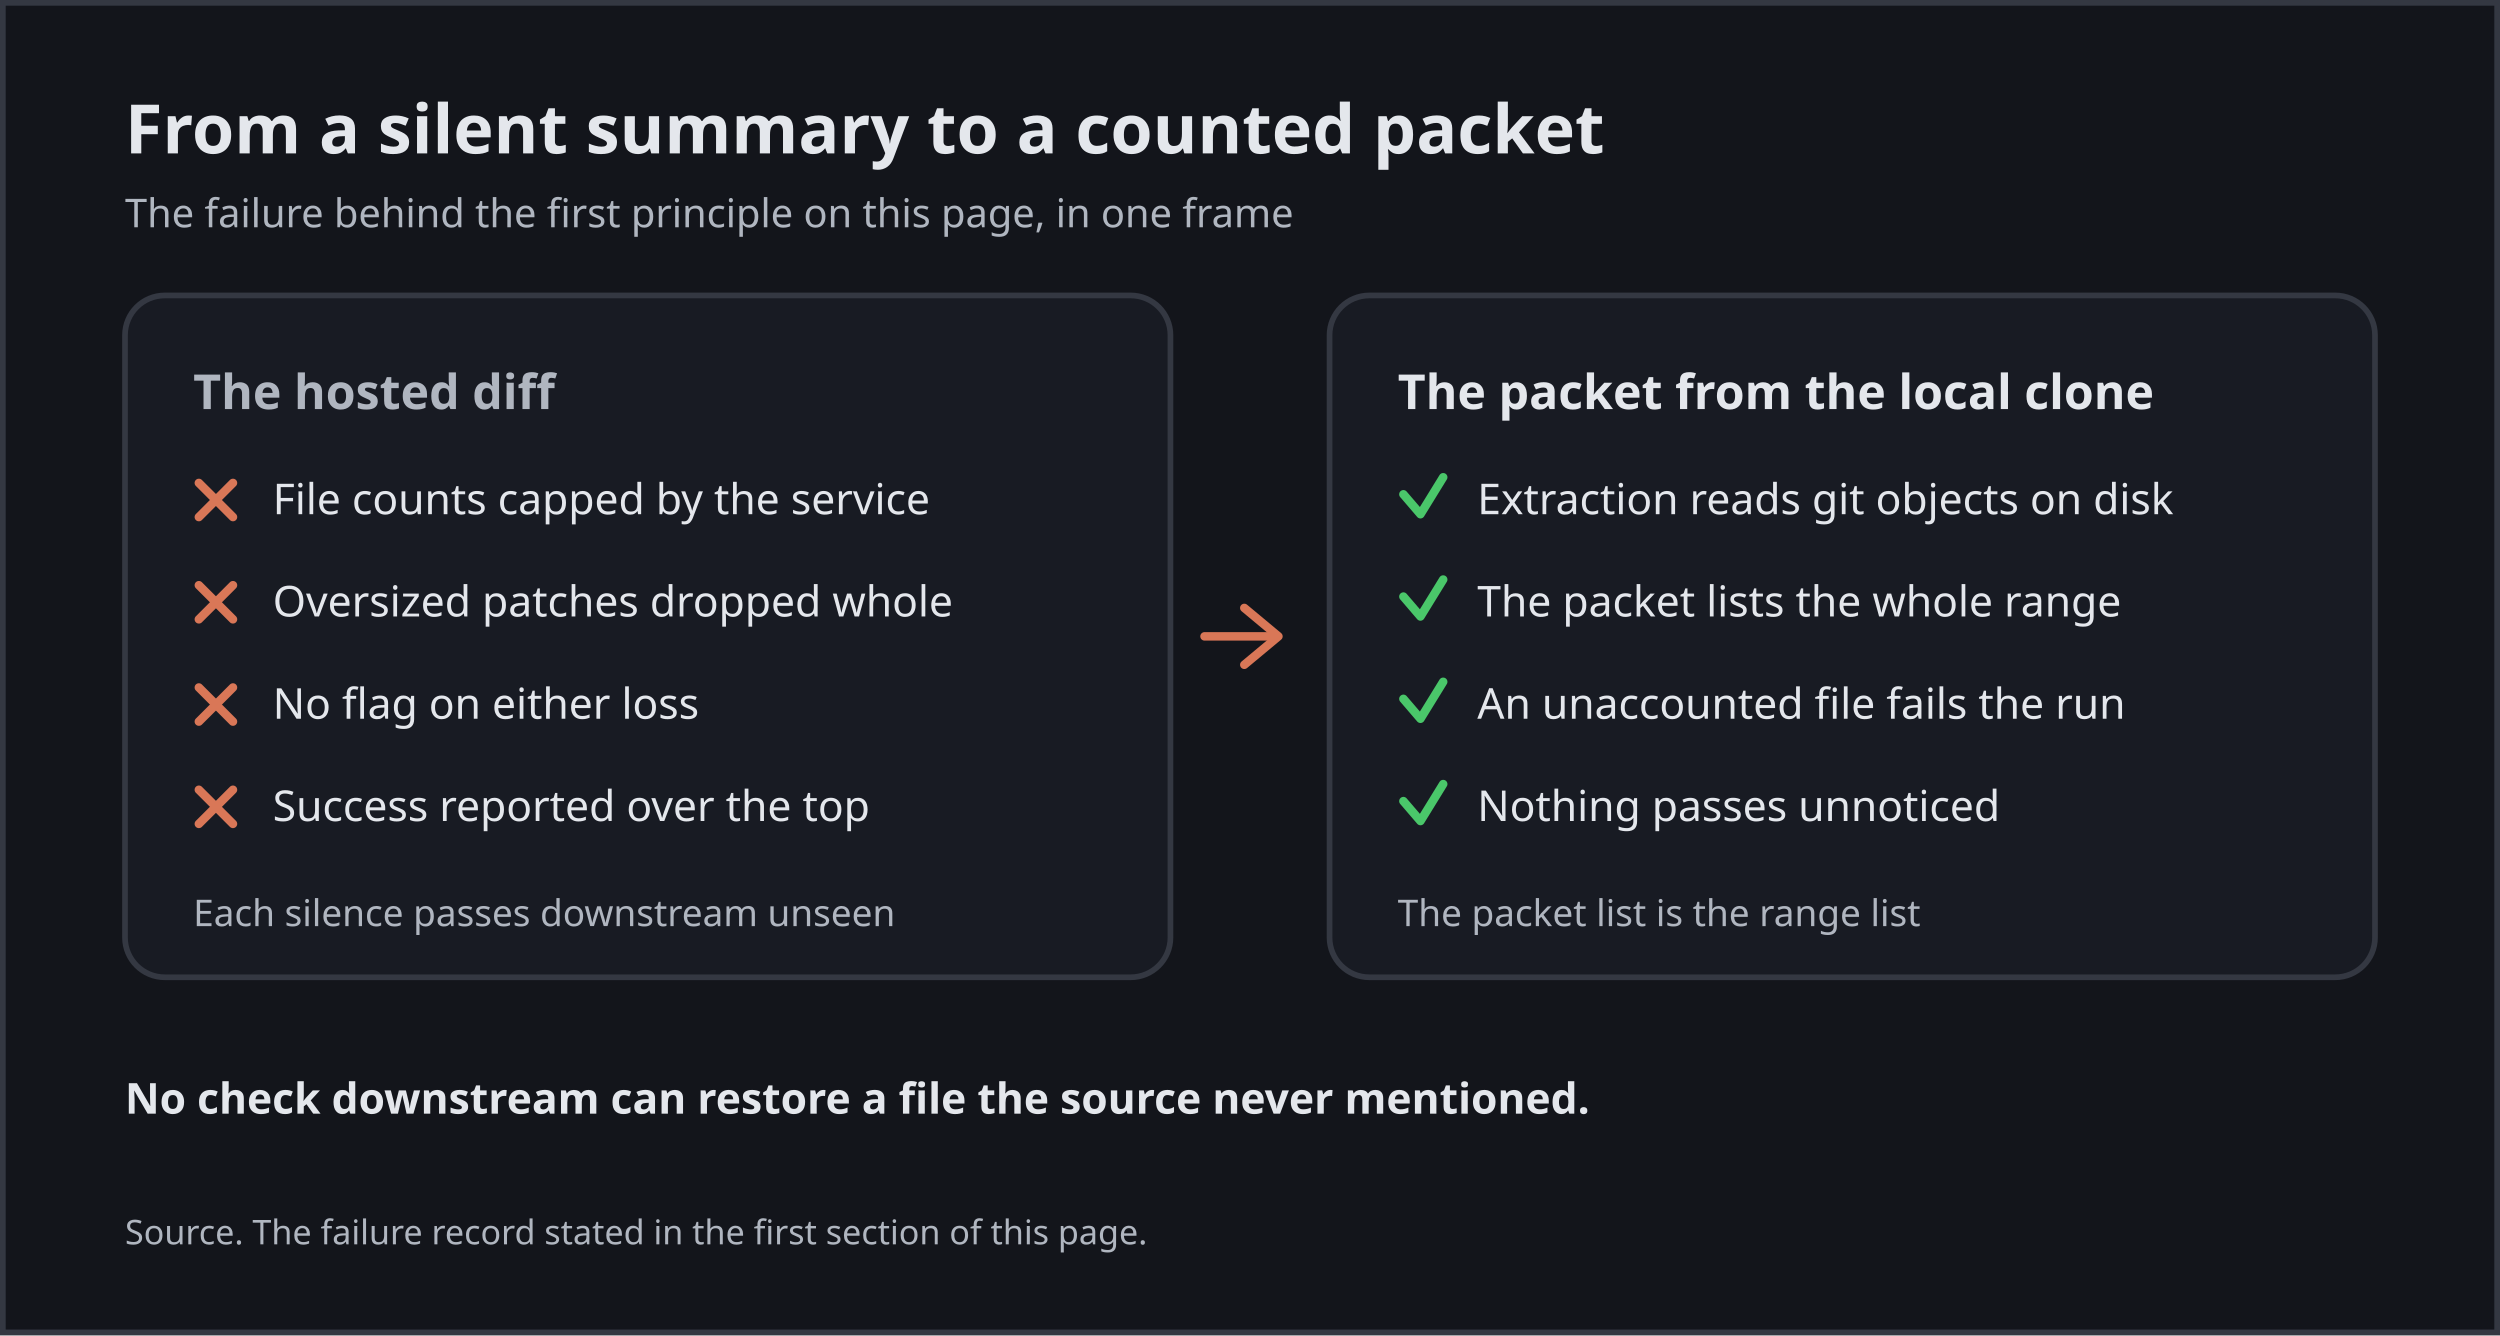
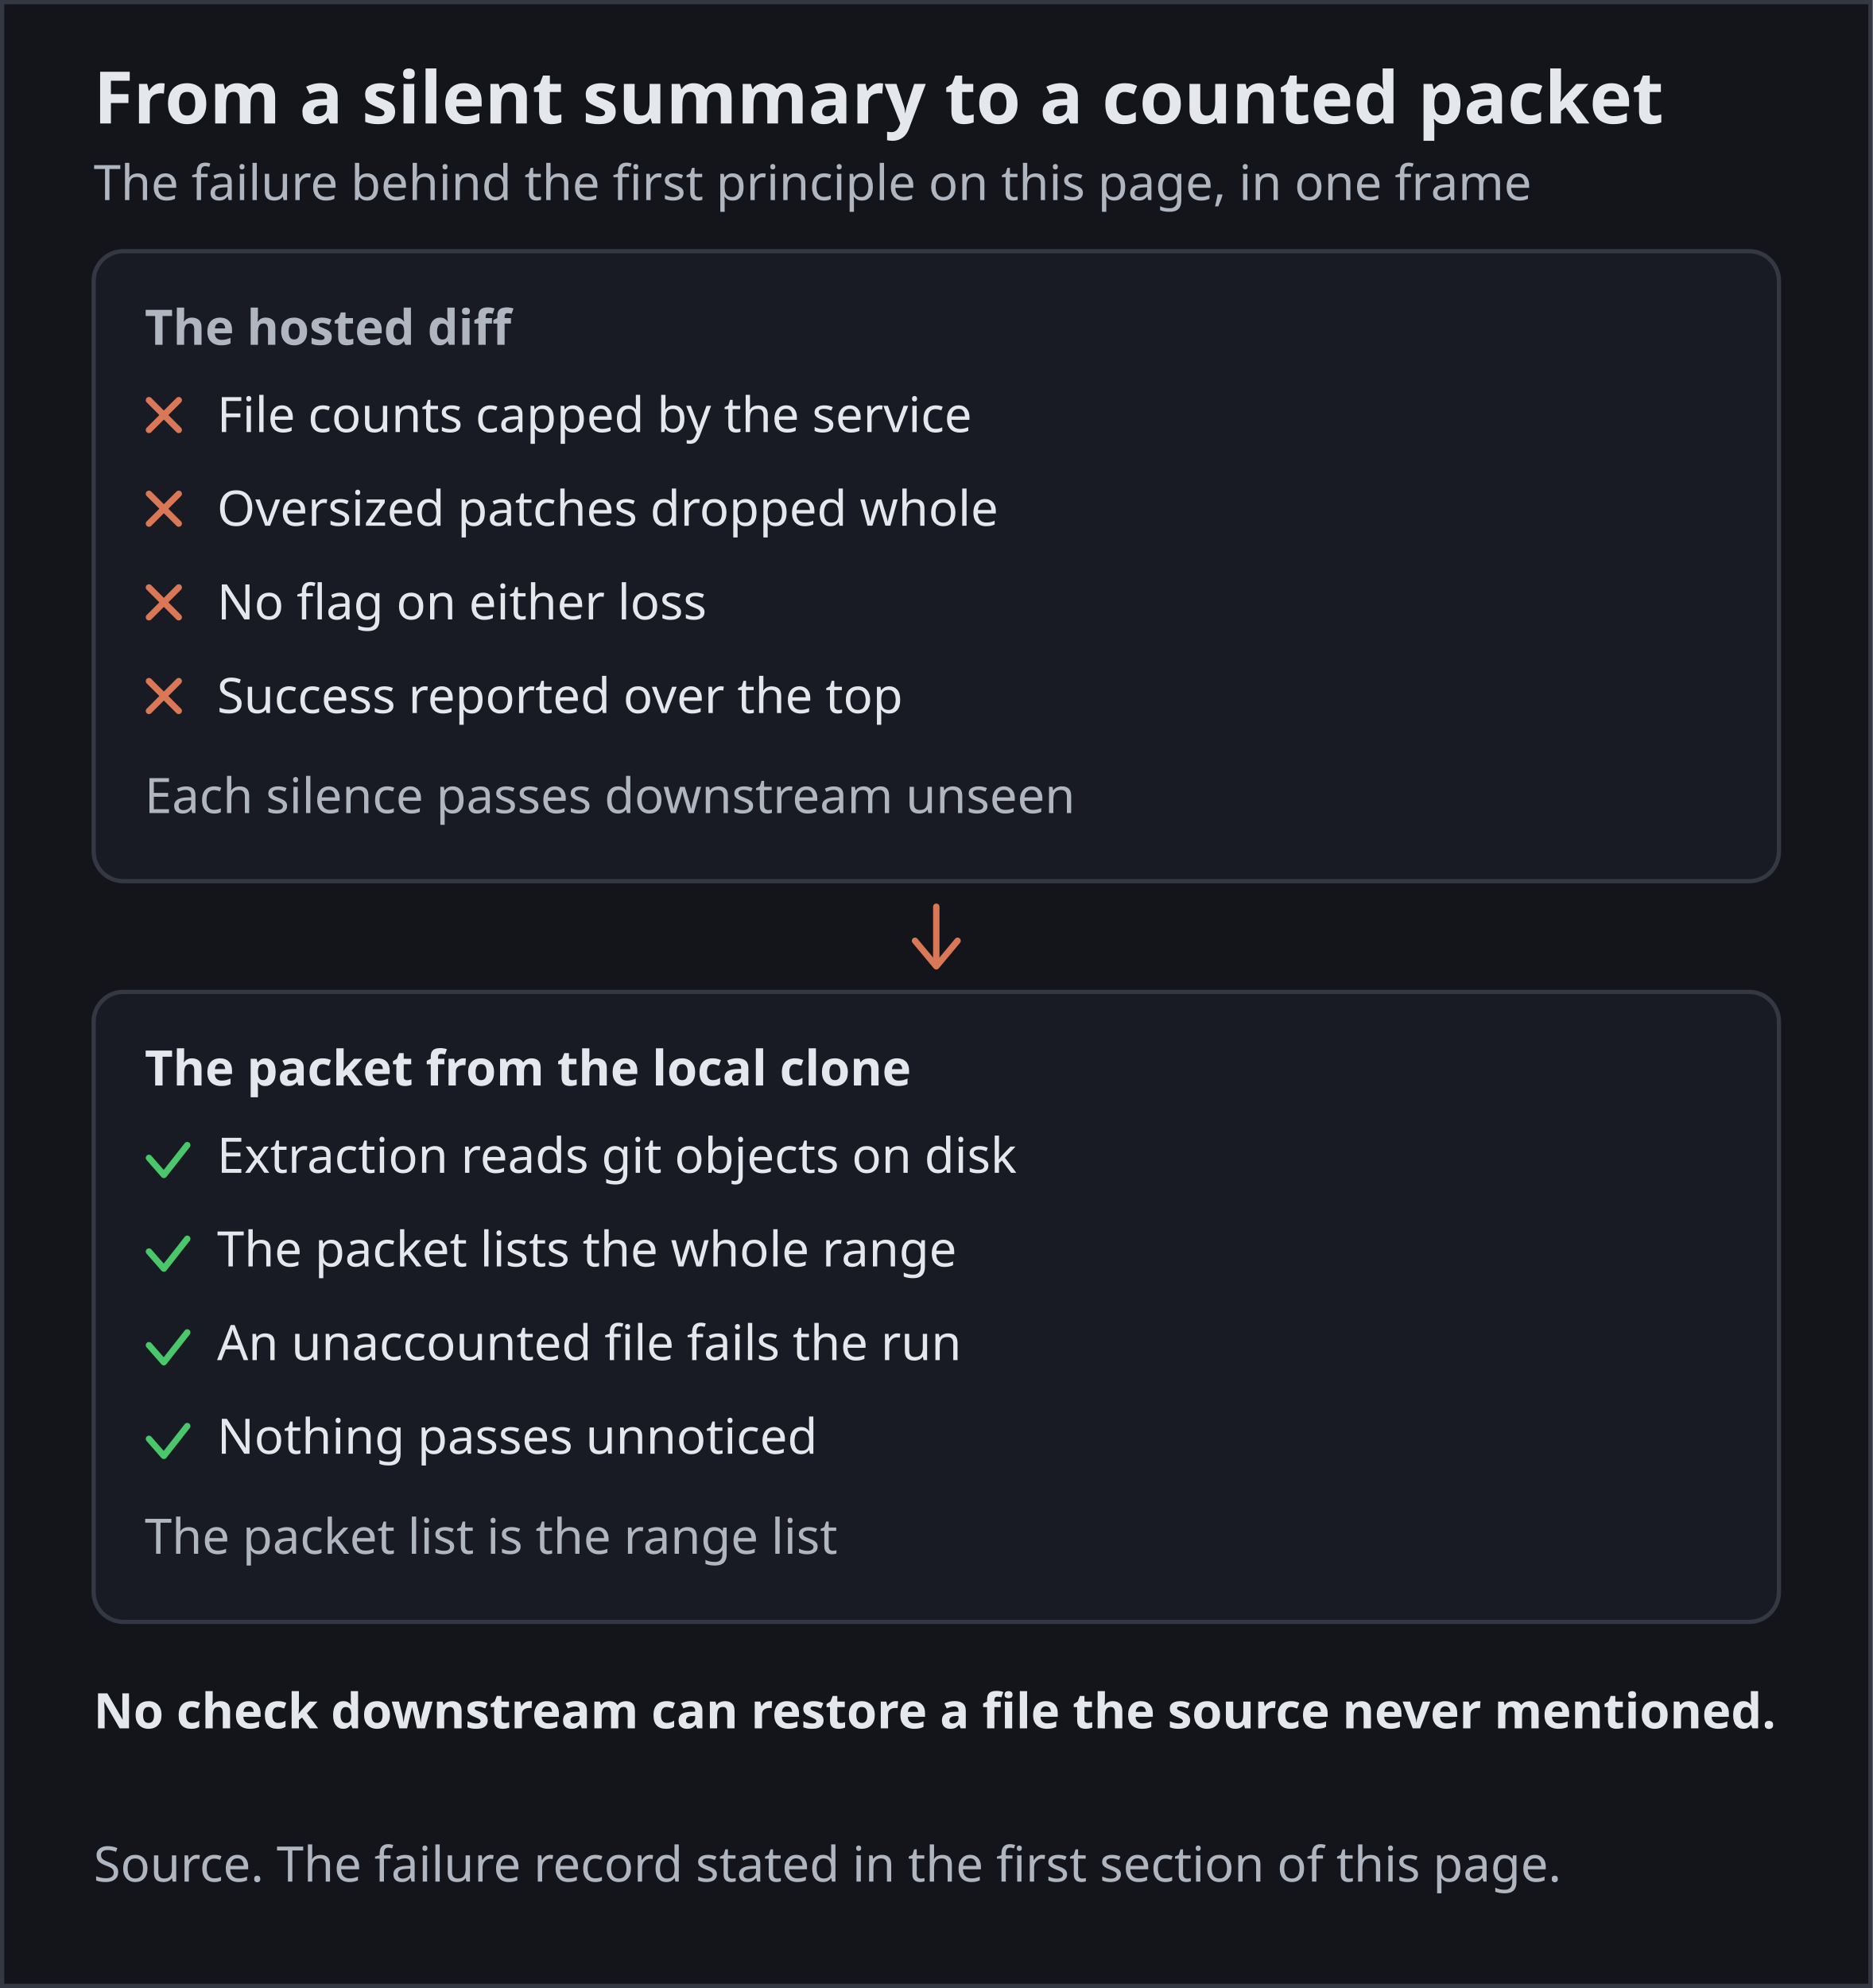
- <svg xmlns="http://www.w3.org/2000/svg" width="880" height="470" viewBox="0 0 880 470" role="img" aria-labelledby="storyTitle storyDesc">
-   <rect width="880" height="470" fill="#13151B" />
-   <rect x="1" y="1" width="878" height="468" fill="none" stroke="#343842" stroke-width="2" />
-   <text x="44" y="54" font-family="sans-serif" font-size="24" font-weight="700" fill="#E4E7EC">From a silent summary to a counted packet</text>
-   <text x="44" y="80" font-family="sans-serif" font-size="14" fill="#B0B6C0">The failure behind the first principle on this page, in one frame</text>
-   <rect x="44" y="104" width="368" height="240" rx="14" fill="#181B23" stroke="#343842" stroke-width="2" />
-   <text x="68" y="144" font-family="sans-serif" font-size="17" font-weight="700" fill="#B0B6C0">The hosted diff</text>
+ <svg xmlns="http://www.w3.org/2000/svg" width="880" height="934" viewBox="0 0 880 934" role="img" aria-labelledby="storyTitle storyDesc">
+   <rect width="880" height="934" fill="#13151B" />
+   <rect x="1" y="1" width="878" height="932" fill="none" stroke="#343842" stroke-width="2" />
+   <text x="44" y="58" font-family="sans-serif" font-size="34" font-weight="700" fill="#E4E7EC">From a silent summary to a counted packet</text>
+   <text x="44" y="94" font-family="sans-serif" font-size="23" fill="#B0B6C0">The failure behind the first principle on this page, in one frame</text>
+   <rect x="44" y="118" width="792" height="296" rx="14" fill="#181B23" stroke="#343842" stroke-width="2" />
+   <text x="68" y="162" font-family="sans-serif" font-size="23" font-weight="700" fill="#B0B6C0">The hosted diff</text>
  <g stroke="#D97757" stroke-width="3" stroke-linecap="round">
-     <line x1="70" y1="170" x2="82" y2="182" />
-     <line x1="82" y1="170" x2="70" y2="182" />
-     <line x1="70" y1="206" x2="82" y2="218" />
-     <line x1="82" y1="206" x2="70" y2="218" />
-     <line x1="70" y1="242" x2="82" y2="254" />
-     <line x1="82" y1="242" x2="70" y2="254" />
-     <line x1="70" y1="278" x2="82" y2="290" />
-     <line x1="82" y1="278" x2="70" y2="290" />
+     <line x1="70" y1="188" x2="84" y2="202" />
+     <line x1="84" y1="188" x2="70" y2="202" />
+     <line x1="70" y1="232" x2="84" y2="246" />
+     <line x1="84" y1="232" x2="70" y2="246" />
+     <line x1="70" y1="276" x2="84" y2="290" />
+     <line x1="84" y1="276" x2="70" y2="290" />
+     <line x1="70" y1="320" x2="84" y2="334" />
+     <line x1="84" y1="320" x2="70" y2="334" />
  </g>
-   <g font-family="sans-serif" font-size="15" fill="#E4E7EC">
-     <text x="96" y="181">File counts capped by the service</text>
-     <text x="96" y="217">Oversized patches dropped whole</text>
-     <text x="96" y="253">No flag on either loss</text>
-     <text x="96" y="289">Success reported over the top</text>
+   <g font-family="sans-serif" font-size="23" fill="#E4E7EC">
+     <text x="102" y="203">File counts capped by the service</text>
+     <text x="102" y="247">Oversized patches dropped whole</text>
+     <text x="102" y="291">No flag on either loss</text>
+     <text x="102" y="335">Success reported over the top</text>
  </g>
-   <text x="68" y="326" font-family="sans-serif" font-size="13" fill="#B0B6C0">Each silence passes downstream unseen</text>
+   <text x="68" y="382" font-family="sans-serif" font-size="23" fill="#B0B6C0">Each silence passes downstream unseen</text>
  <g stroke="#D97757" stroke-width="3" fill="none" stroke-linecap="round" stroke-linejoin="round">
-     <line x1="424" y1="224" x2="448" y2="224" />
-     <polyline points="438,214 450,224 438,234" />
+     <line x1="440" y1="426" x2="440" y2="452" />
+     <polyline points="430,442 440,454 450,442" />
  </g>
-   <rect x="468" y="104" width="368" height="240" rx="14" fill="#181B23" stroke="#343842" stroke-width="2" />
-   <text x="492" y="144" font-family="sans-serif" font-size="17" font-weight="700" fill="#E4E7EC">The packet from the local clone</text>
+   <rect x="44" y="466" width="792" height="296" rx="14" fill="#181B23" stroke="#343842" stroke-width="2" />
+   <text x="68" y="510" font-family="sans-serif" font-size="23" font-weight="700" fill="#E4E7EC">The packet from the local clone</text>
  <g stroke="#4AC76A" stroke-width="3" fill="none" stroke-linecap="round" stroke-linejoin="round">
-     <polyline points="494,174 500,181 508,168" />
-     <polyline points="494,210 500,217 508,204" />
-     <polyline points="494,246 500,253 508,240" />
-     <polyline points="494,282 500,289 508,276" />
+     <polyline points="70,544 77,552 88,538" />
+     <polyline points="70,588 77,596 88,582" />
+     <polyline points="70,632 77,640 88,626" />
+     <polyline points="70,676 77,684 88,670" />
  </g>
-   <g font-family="sans-serif" font-size="15" fill="#E4E7EC">
-     <text x="520" y="181">Extraction reads git objects on disk</text>
-     <text x="520" y="217">The packet lists the whole range</text>
-     <text x="520" y="253">An unaccounted file fails the run</text>
-     <text x="520" y="289">Nothing passes unnoticed</text>
+   <g font-family="sans-serif" font-size="23" fill="#E4E7EC">
+     <text x="102" y="551">Extraction reads git objects on disk</text>
+     <text x="102" y="595">The packet lists the whole range</text>
+     <text x="102" y="639">An unaccounted file fails the run</text>
+     <text x="102" y="683">Nothing passes unnoticed</text>
  </g>
-   <text x="492" y="326" font-family="sans-serif" font-size="13" fill="#B0B6C0">The packet list is the range list</text>
-   <text x="44" y="392" font-family="sans-serif" font-size="15" font-weight="600" fill="#E4E7EC">No check downstream can restore a file the source never mentioned.</text>
-   <text x="44" y="438" font-family="sans-serif" font-size="12" fill="#B0B6C0">Source. The failure record stated in the first section of this page.</text>
+   <text x="68" y="730" font-family="sans-serif" font-size="23" fill="#B0B6C0">The packet list is the range list</text>
+   <text x="44" y="812" font-family="sans-serif" font-size="23" font-weight="600" fill="#E4E7EC">No check downstream can restore a file the source never mentioned.</text>
+   <text x="44" y="884" font-family="sans-serif" font-size="23" fill="#B0B6C0">Source. The failure record stated in the first section of this page.</text>
</svg>
